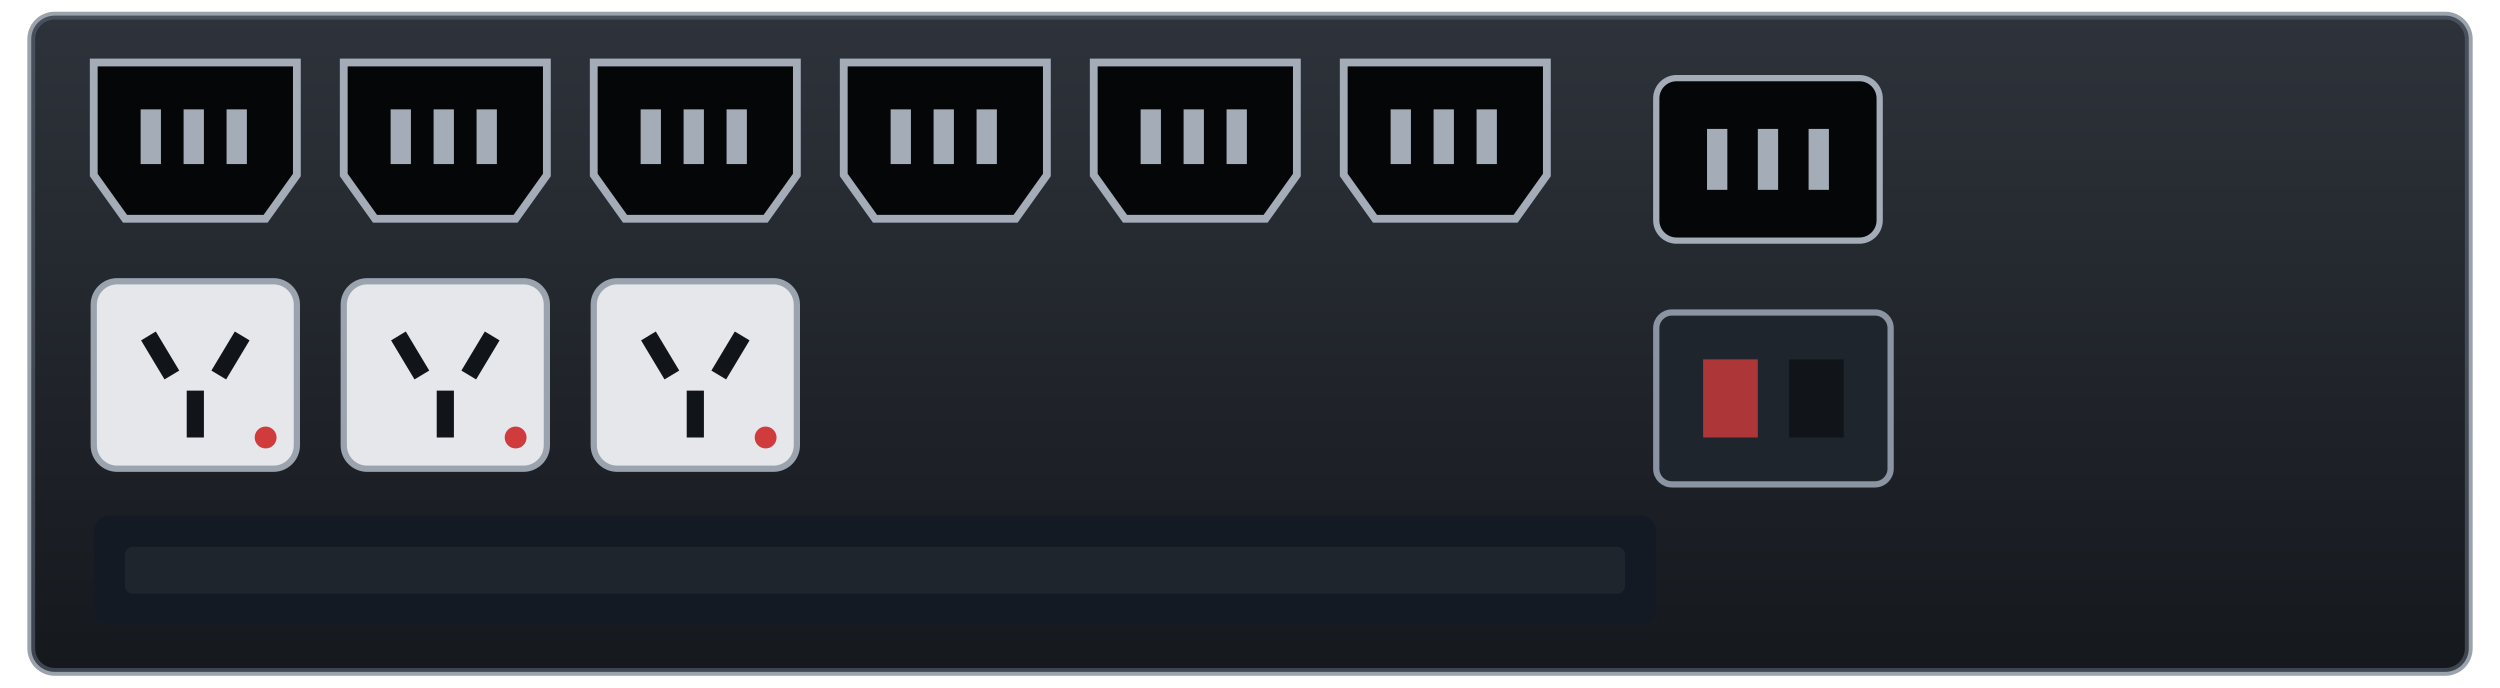
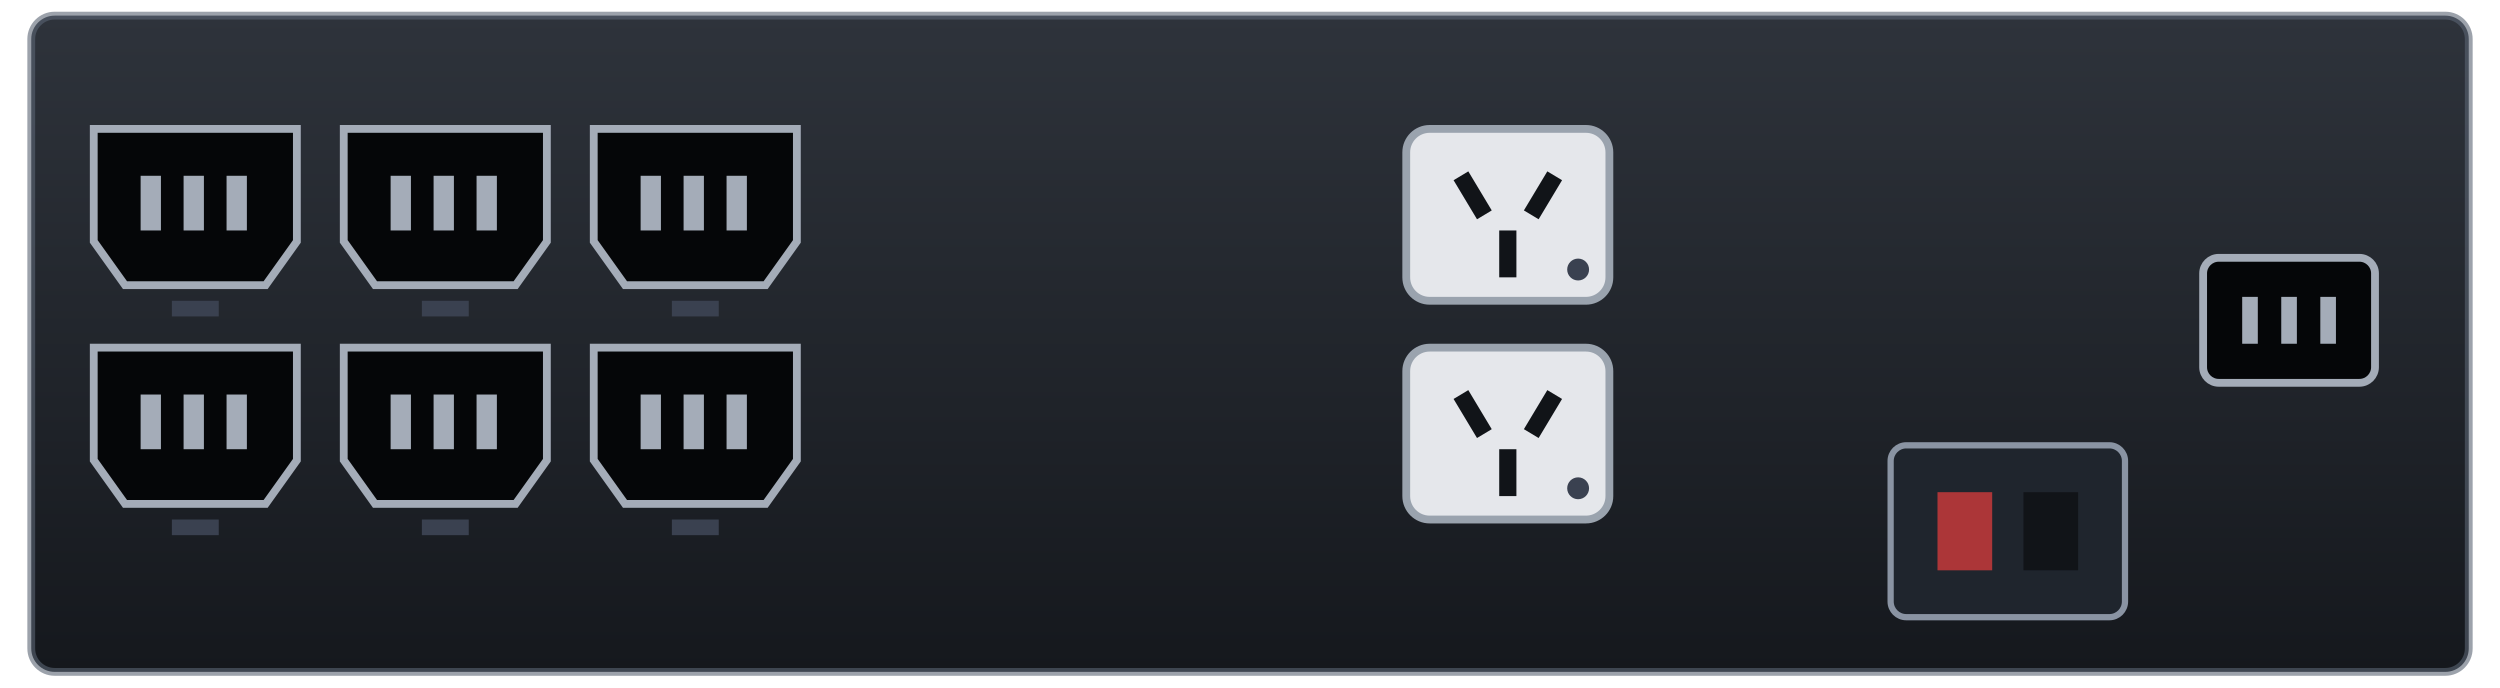
<svg xmlns="http://www.w3.org/2000/svg" viewBox="0 0 320 88" preserveAspectRatio="none">
  <defs>
    <linearGradient id="b" x1="0" y1="0" x2="0" y2="1">
      <stop offset="0" stop-color="#2e333b" />
      <stop offset="1" stop-color="#15181d" />
    </linearGradient>
  </defs>
  <rect x="4" y="2" width="312" height="84" rx="3" fill="url(#b)" stroke="#5b6574" stroke-opacity=".6" />
-   <path d="M12 8h26.0v14.4l-4.0 5.6h-18.0l-4.0-5.6z" fill="#050608" stroke="#a4acb8" stroke-width="1" />
-   <rect x="18" y="14" width="2.6" height="7" fill="#a4acb8" />
-   <rect x="23.5" y="14" width="2.6" height="7" fill="#a4acb8" />
-   <rect x="29" y="14" width="2.6" height="7" fill="#a4acb8" />
-   <path d="M44 8h26.0v14.4l-4.0 5.6h-18.0l-4.0-5.6z" fill="#050608" stroke="#a4acb8" stroke-width="1" />
-   <rect x="50" y="14" width="2.6" height="7" fill="#a4acb8" />
-   <rect x="55.5" y="14" width="2.6" height="7" fill="#a4acb8" />
-   <rect x="61" y="14" width="2.6" height="7" fill="#a4acb8" />
-   <path d="M76 8h26.0v14.4l-4.0 5.6h-18.0l-4.0-5.6z" fill="#050608" stroke="#a4acb8" stroke-width="1" />
-   <rect x="82" y="14" width="2.6" height="7" fill="#a4acb8" />
-   <rect x="87.5" y="14" width="2.6" height="7" fill="#a4acb8" />
-   <rect x="93" y="14" width="2.6" height="7" fill="#a4acb8" />
-   <path d="M108 8h26.0v14.4l-4.0 5.6h-18.0l-4.0-5.6z" fill="#050608" stroke="#a4acb8" stroke-width="1" />
-   <rect x="114" y="14" width="2.6" height="7" fill="#a4acb8" />
-   <rect x="119.5" y="14" width="2.6" height="7" fill="#a4acb8" />
-   <rect x="125" y="14" width="2.6" height="7" fill="#a4acb8" />
-   <path d="M140 8h26.0v14.4l-4.0 5.6h-18.0l-4.0-5.6z" fill="#050608" stroke="#a4acb8" stroke-width="1" />
-   <rect x="146" y="14" width="2.6" height="7" fill="#a4acb8" />
-   <rect x="151.5" y="14" width="2.6" height="7" fill="#a4acb8" />
-   <rect x="157" y="14" width="2.6" height="7" fill="#a4acb8" />
-   <path d="M172 8h26.0v14.4l-4.0 5.6h-18.0l-4.0-5.6z" fill="#050608" stroke="#a4acb8" stroke-width="1" />
-   <rect x="178" y="14" width="2.6" height="7" fill="#a4acb8" />
-   <rect x="183.5" y="14" width="2.6" height="7" fill="#a4acb8" />
-   <rect x="189" y="14" width="2.6" height="7" fill="#a4acb8" />
-   <rect x="12" y="36" width="26" height="24" fill="#e5e7eb" rx="3" stroke="#9aa3ae" stroke-width="0.8" />
-   <path d="M19.0 43.0l3.0 5.0" fill="none" stroke="#111418" stroke-width="2.2" />
-   <path d="M31.0 43.0l-3.0 5.0" fill="none" stroke="#111418" stroke-width="2.2" />
-   <path d="M25.0 50.0v6.0" fill="none" stroke="#111418" stroke-width="2.2" />
-   <circle cx="34" cy="56" r="1.4" fill="#d03b3b" />
-   <rect x="44" y="36" width="26" height="24" fill="#e5e7eb" rx="3" stroke="#9aa3ae" stroke-width="0.8" />
-   <path d="M51.0 43.0l3.0 5.0" fill="none" stroke="#111418" stroke-width="2.2" />
-   <path d="M63.0 43.0l-3.0 5.0" fill="none" stroke="#111418" stroke-width="2.2" />
-   <path d="M57.0 50.0v6.0" fill="none" stroke="#111418" stroke-width="2.2" />
-   <circle cx="66" cy="56" r="1.4" fill="#d03b3b" />
-   <rect x="76" y="36" width="26" height="24" fill="#e5e7eb" rx="3" stroke="#9aa3ae" stroke-width="0.8" />
-   <path d="M83.0 43.0l3.0 5.0" fill="none" stroke="#111418" stroke-width="2.2" />
-   <path d="M95.0 43.0l-3.0 5.0" fill="none" stroke="#111418" stroke-width="2.2" />
-   <path d="M89.0 50.0v6.0" fill="none" stroke="#111418" stroke-width="2.2" />
-   <circle cx="98" cy="56" r="1.4" fill="#d03b3b" />
-   <rect x="212" y="10" width="28.6" height="20.8" fill="#050608" rx="2.6" stroke="#a4acb8" stroke-width="0.8" />
-   <rect x="218.5" y="16.5" width="2.6" height="7.8" fill="#a4acb8" />
-   <rect x="225" y="16.5" width="2.6" height="7.8" fill="#a4acb8" />
-   <rect x="231.5" y="16.5" width="2.6" height="7.8" fill="#a4acb8" />
-   <rect x="212" y="40" width="30" height="22" fill="#1f252d" rx="2" stroke="#8a94a3" stroke-width="0.8" />
-   <rect x="218" y="46" width="7" height="10" fill="#d03b3b" opacity="0.8" />
-   <rect x="229" y="46" width="7" height="10" fill="#111418" />
-   <rect x="12" y="66" width="200" height="14" fill="#141a24" rx="2" />
-   <rect x="16" y="70" width="192" height="6" fill="#1f252d" rx="1" />
+   <rect x="282.0" y="33.0" width="22.0" height="16.0" fill="#050608" rx="2.0" stroke="#a4acb8" stroke-width="1" />
+   <rect x="287.0" y="38.0" width="2.0" height="6.0" fill="#a4acb8" />
+   <rect x="292.0" y="38.0" width="2.0" height="6.0" fill="#a4acb8" />
+   <rect x="297.0" y="38.0" width="2.0" height="6.0" fill="#a4acb8" />
+   <rect x="242.0" y="57.0" width="30.0" height="22.0" fill="#1f252d" rx="2.0" stroke="#8a94a3" stroke-width="0.8" />
+   <rect x="248.0" y="63.0" width="7.0" height="10.0" fill="#d03b3b" opacity="0.8" />
+   <rect x="259.0" y="63.0" width="7.0" height="10.0" fill="#111418" />
+   <path d="M12.0 16.5h26.0v14.4l-4.0 5.6h-18.0l-4.0-5.6z" fill="#050608" stroke="#a4acb8" stroke-width="1" />
+   <rect x="18.0" y="22.5" width="2.6" height="7.0" fill="#a4acb8" />
+   <rect x="23.5" y="22.5" width="2.6" height="7.0" fill="#a4acb8" />
+   <rect x="29.0" y="22.5" width="2.6" height="7.0" fill="#a4acb8" />
+   <rect x="22.0" y="38.5" width="6.0" height="2.0" fill="#3a4150" />
+   <path d="M44.0 16.5h26.0v14.4l-4.0 5.6h-18.0l-4.0-5.6z" fill="#050608" stroke="#a4acb8" stroke-width="1" />
+   <rect x="50.0" y="22.5" width="2.6" height="7.0" fill="#a4acb8" />
+   <rect x="55.5" y="22.5" width="2.6" height="7.0" fill="#a4acb8" />
+   <rect x="61.0" y="22.5" width="2.6" height="7.0" fill="#a4acb8" />
+   <rect x="54.0" y="38.5" width="6.0" height="2.0" fill="#3a4150" />
+   <path d="M76.0 16.5h26.0v14.4l-4.0 5.6h-18.0l-4.0-5.6z" fill="#050608" stroke="#a4acb8" stroke-width="1" />
+   <rect x="82.0" y="22.5" width="2.6" height="7.0" fill="#a4acb8" />
+   <rect x="87.5" y="22.5" width="2.6" height="7.0" fill="#a4acb8" />
+   <rect x="93.0" y="22.5" width="2.6" height="7.0" fill="#a4acb8" />
+   <rect x="86.0" y="38.5" width="6.0" height="2.0" fill="#3a4150" />
+   <path d="M12.0 44.5h26.0v14.4l-4.0 5.6h-18.0l-4.0-5.6z" fill="#050608" stroke="#a4acb8" stroke-width="1" />
+   <rect x="18.0" y="50.5" width="2.6" height="7.0" fill="#a4acb8" />
+   <rect x="23.5" y="50.5" width="2.6" height="7.0" fill="#a4acb8" />
+   <rect x="29.0" y="50.5" width="2.6" height="7.0" fill="#a4acb8" />
+   <rect x="22.0" y="66.5" width="6.0" height="2.0" fill="#3a4150" />
+   <path d="M44.0 44.5h26.0v14.4l-4.0 5.6h-18.0l-4.0-5.6z" fill="#050608" stroke="#a4acb8" stroke-width="1" />
+   <rect x="50.0" y="50.5" width="2.6" height="7.0" fill="#a4acb8" />
+   <rect x="55.5" y="50.5" width="2.6" height="7.0" fill="#a4acb8" />
+   <rect x="61.0" y="50.5" width="2.6" height="7.0" fill="#a4acb8" />
+   <rect x="54.0" y="66.5" width="6.0" height="2.0" fill="#3a4150" />
+   <path d="M76.0 44.5h26.0v14.4l-4.0 5.6h-18.0l-4.0-5.6z" fill="#050608" stroke="#a4acb8" stroke-width="1" />
+   <rect x="82.0" y="50.5" width="2.6" height="7.0" fill="#a4acb8" />
+   <rect x="87.5" y="50.5" width="2.6" height="7.0" fill="#a4acb8" />
+   <rect x="93.0" y="50.5" width="2.6" height="7.0" fill="#a4acb8" />
+   <rect x="86.0" y="66.5" width="6.0" height="2.0" fill="#3a4150" />
+   <rect x="180.0" y="16.5" width="26.0" height="22.0" fill="#e5e7eb" rx="3.0" stroke="#9aa3ae" stroke-width="1" />
+   <path d="M187.0 22.5l3.0 5.0" fill="none" stroke="#111418" stroke-width="2.2" />
+   <path d="M199.0 22.5l-3.0 5.0" fill="none" stroke="#111418" stroke-width="2.2" />
+   <path d="M193.0 29.5v6.0" fill="none" stroke="#111418" stroke-width="2.2" />
+   <circle cx="202.0" cy="34.5" r="1.4" fill="#3a4150" />
+   <rect x="180.0" y="44.5" width="26.0" height="22.0" fill="#e5e7eb" rx="3.0" stroke="#9aa3ae" stroke-width="1" />
+   <path d="M187.0 50.5l3.0 5.0" fill="none" stroke="#111418" stroke-width="2.2" />
+   <path d="M199.0 50.5l-3.0 5.0" fill="none" stroke="#111418" stroke-width="2.2" />
+   <path d="M193.0 57.5v6.0" fill="none" stroke="#111418" stroke-width="2.2" />
+   <circle cx="202.0" cy="62.5" r="1.4" fill="#3a4150" />
</svg>
